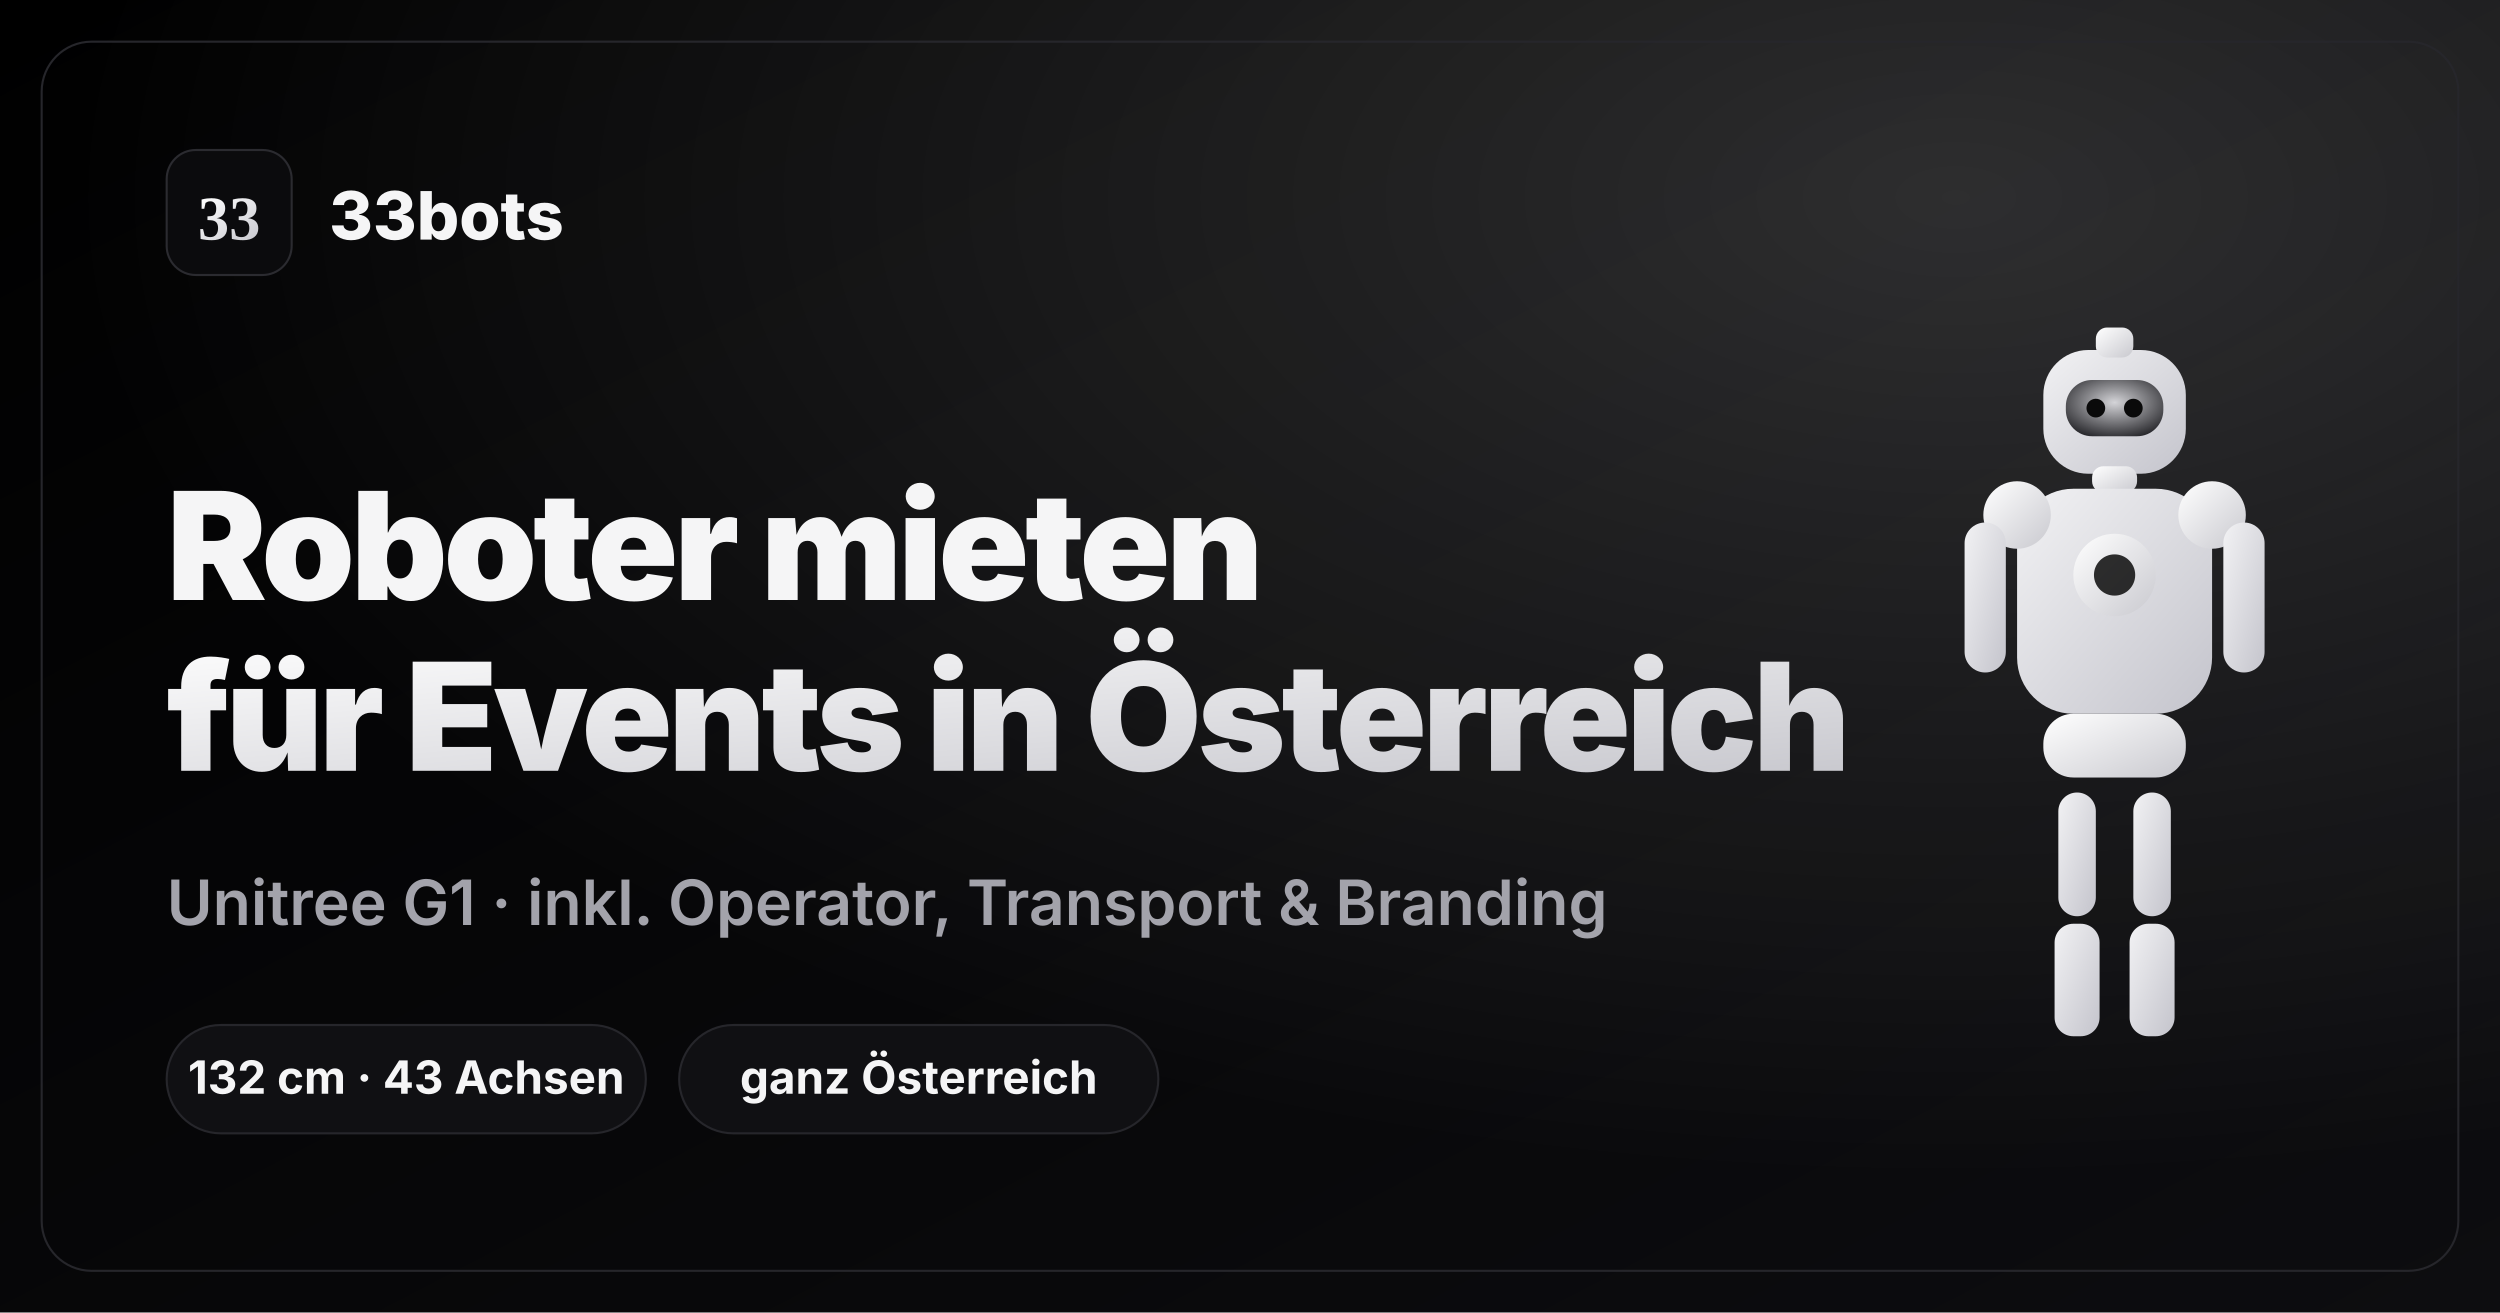
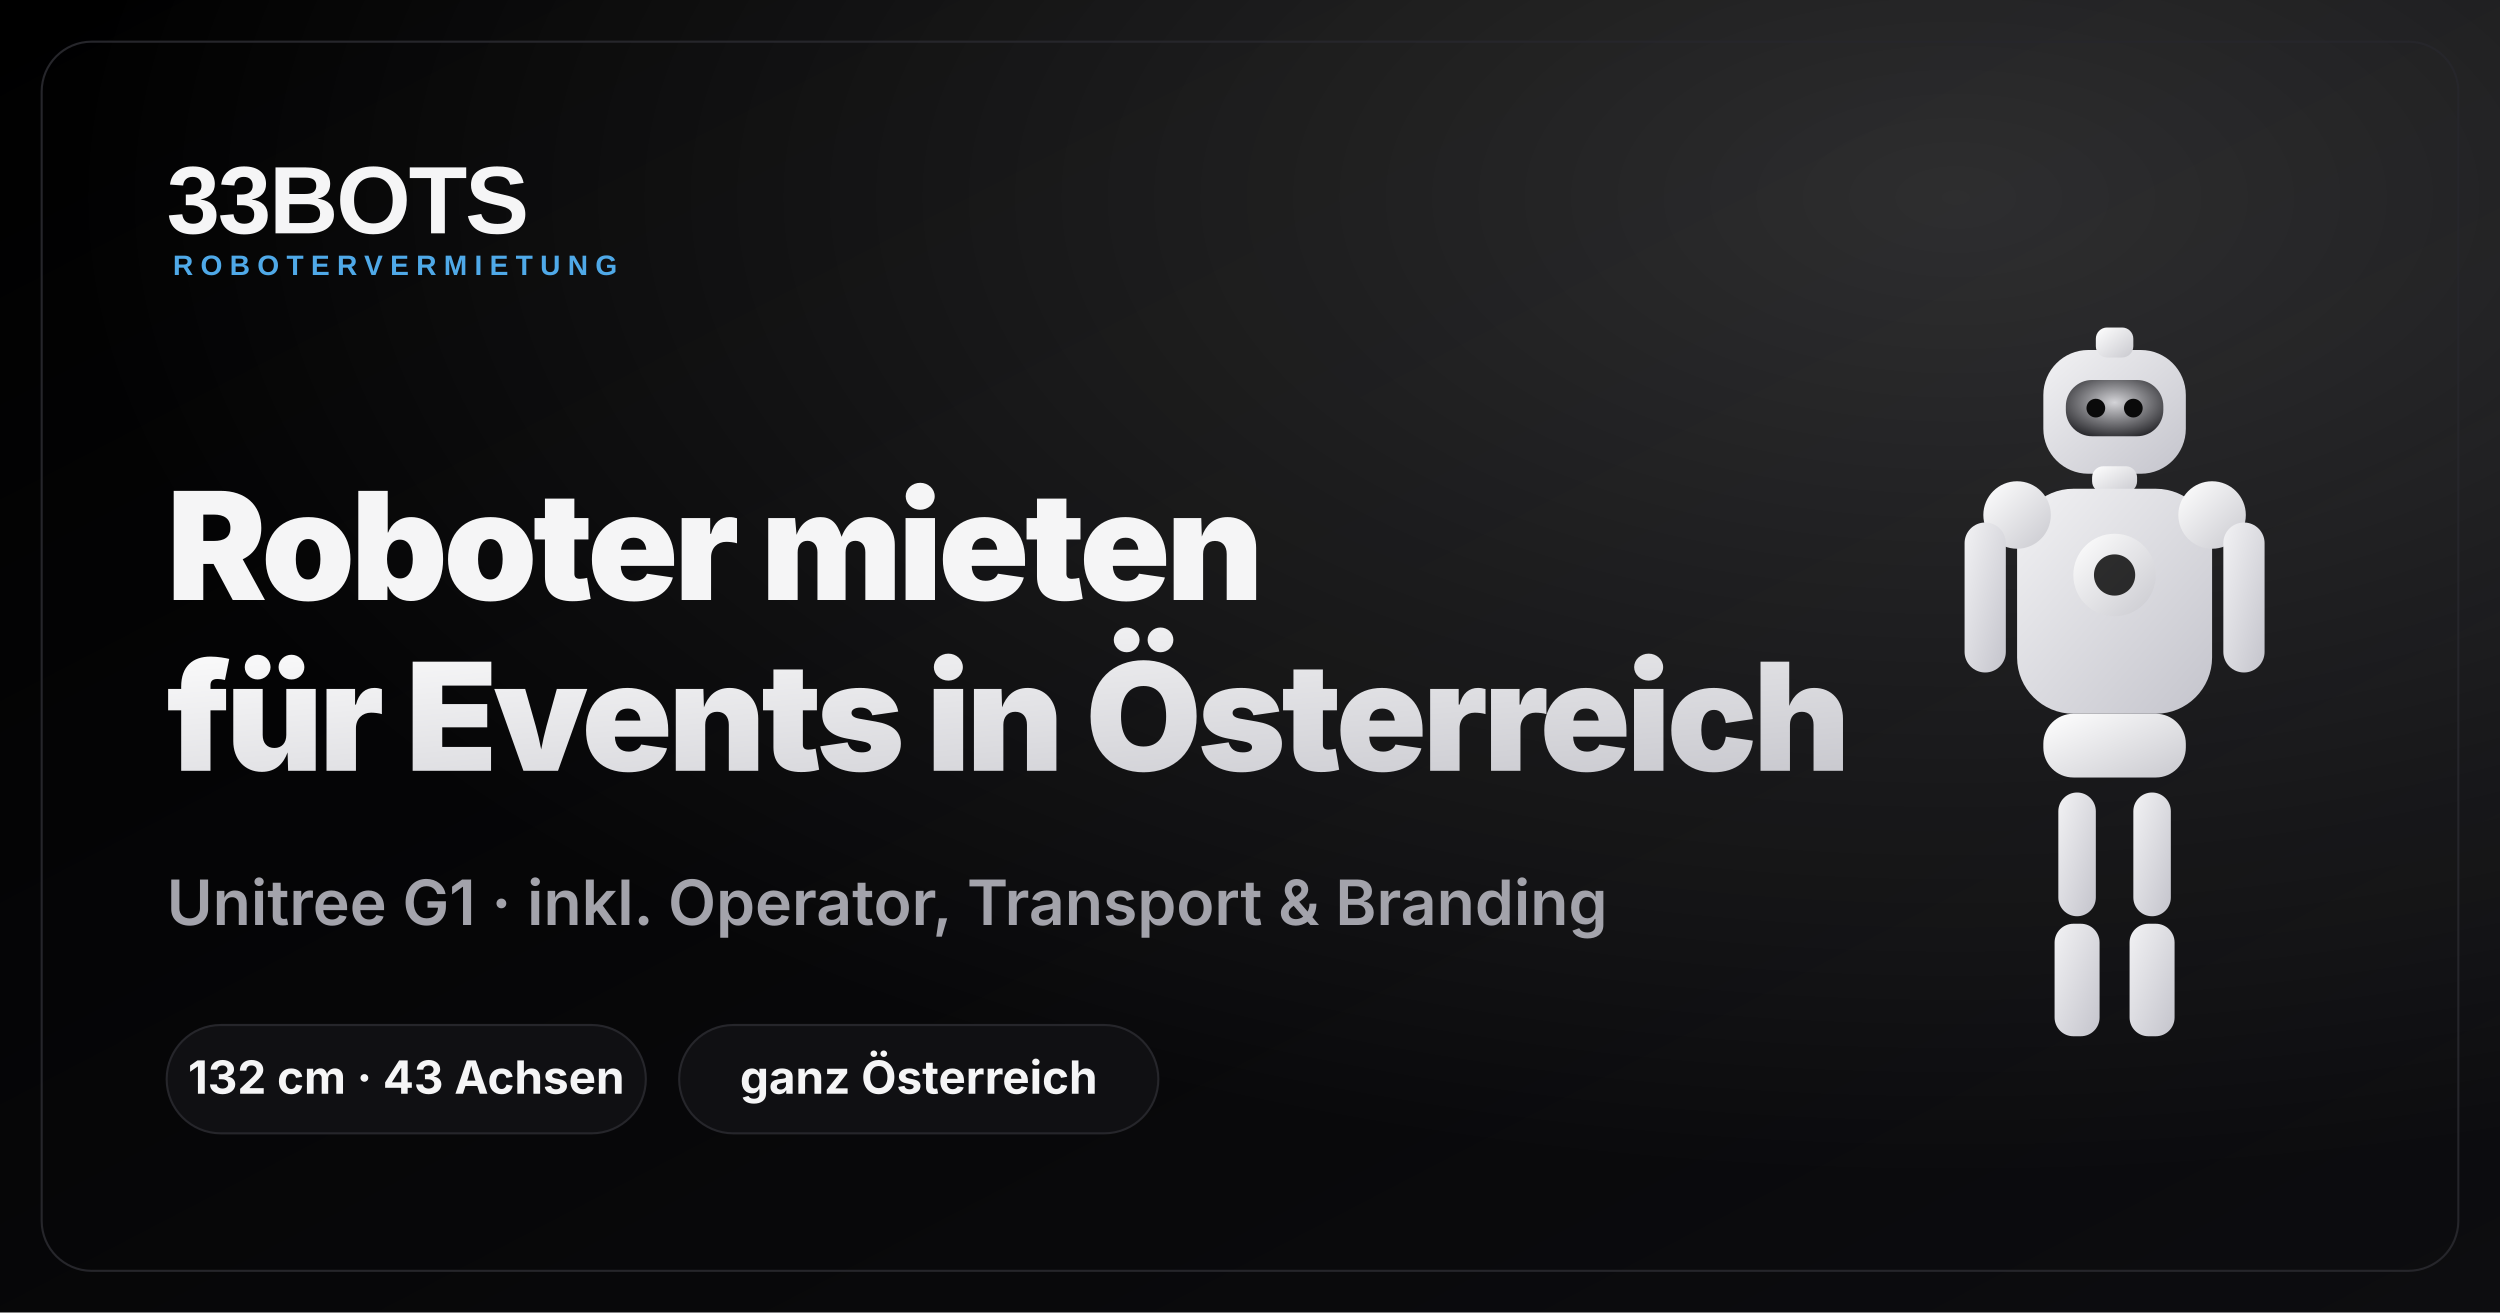
<svg xmlns="http://www.w3.org/2000/svg" width="1200" height="630" viewBox="0 0 1200 630" fill="none">
  <defs>
    <linearGradient id="bg" x1="0" y1="0" x2="1" y2="1">
      <stop offset="0" stop-color="#000000" />
      <stop offset="1" stop-color="#0d0d10" />
    </linearGradient>
    <linearGradient id="gold" x1="0" y1="0" x2="1" y2="1">
      <stop offset="0" stop-color="#ffffff" />
      <stop offset="1" stop-color="#c9c9cf" />
    </linearGradient>
    <radialGradient id="glow" cx="0.78" cy="0.15" r="0.75">
      <stop offset="0" stop-color="#ffffff" stop-opacity="0.16" />
      <stop offset="1" stop-color="#ffffff" stop-opacity="0" />
    </radialGradient>
    <linearGradient id="body" x1="0" y1="0" x2="1" y2="1">
      <stop offset="0" stop-color="#f2f2f4" />
      <stop offset="1" stop-color="#c4c4cc" />
    </linearGradient>
    <radialGradient id="visor" cx="0.5" cy="0.4" r="0.7">
      <stop offset="0" stop-color="#d4d4d8" />
      <stop offset="1" stop-color="#1c1c20" />
    </radialGradient>
  </defs>
  <rect width="1200" height="630" fill="url(#bg)" />
  <rect width="1200" height="630" fill="url(#glow)" />
  <rect x="20" y="20" width="1160" height="590" rx="24" fill="none" stroke="#26262b" stroke-width="1" />
-   <rect x="80" y="72" width="60" height="60" rx="14" fill="#0b0b0d" stroke="#2b2b30" />
-   <text x="110" y="115" font-family="Georgia, 'Times New Roman', serif" font-size="30" font-weight="700" fill="url(#gold)" text-anchor="middle">33</text>
-   <text x="158" y="115" font-family="Inter, Arial, sans-serif" font-size="32" font-weight="800" fill="#f5f5f6">33bots</text>
+   <text x="80" y="112" font-family="'Arial Black', Arial, Helvetica, sans-serif" font-size="46" font-weight="900" letter-spacing="-1" fill="#f5f5f6">33BOTS</text>
+   <text x="83" y="132" font-family="Arial, Helvetica, sans-serif" font-size="13.5" font-weight="700" letter-spacing="3.5" fill="#4fa9e8">ROBOTERVERMIETUNG</text>
  <text x="80" y="288" font-family="Inter, Arial, sans-serif" font-size="72" font-weight="900" fill="#f5f5f6" letter-spacing="-2">Roboter mieten</text>
  <text x="80" y="370" font-family="Inter, Arial, sans-serif" font-size="72" font-weight="900" fill="url(#gold)" letter-spacing="-2">für Events in Österreich</text>
  <text x="80" y="444" font-family="Inter, Arial, sans-serif" font-size="30" font-weight="600" fill="#a3a3ab">Unitree G1 · inkl. Operator, Transport &amp; Branding</text>
  <rect x="80" y="492" width="230" height="52" rx="26" fill="#101013" stroke="#26262b" />
  <text x="195" y="525" font-family="Inter, Arial, sans-serif" font-size="22" font-weight="700" fill="#f5f5f6" text-anchor="middle">132 cm · 43 Achsen</text>
  <rect x="326" y="492" width="230" height="52" rx="26" fill="#101013" stroke="#26262b" />
  <text x="441" y="525" font-family="Inter, Arial, sans-serif" font-size="22" font-weight="700" fill="#f5f5f6" text-anchor="middle">ganz Österreich</text>
  <g transform="translate(880, 150) scale(0.9)">
    <rect x="112" y="20" width="76" height="66" rx="24" fill="url(#body)" />
    <rect x="124" y="36" width="52" height="30" rx="14" fill="url(#visor)" />
    <circle cx="140" cy="51" r="5" fill="#0a0a0a" />
    <circle cx="160" cy="51" r="5" fill="#0a0a0a" />
    <rect x="140" y="8" width="20" height="16" rx="6" fill="url(#gold)" />
    <rect x="138" y="82" width="24" height="14" rx="6" fill="url(#gold)" />
    <rect x="98" y="94" width="104" height="120" rx="30" fill="url(#body)" />
    <circle cx="150" cy="140" r="22" fill="url(#gold)" />
    <circle cx="150" cy="140" r="11" fill="#0a0a0a" opacity="0.85" />
    <circle cx="98" cy="108" r="18" fill="url(#gold)" />
    <circle cx="202" cy="108" r="18" fill="url(#gold)" />
    <rect x="70" y="112" width="22" height="80" rx="11" fill="url(#body)" />
    <rect x="208" y="112" width="22" height="80" rx="11" fill="url(#body)" />
    <rect x="112" y="214" width="76" height="34" rx="16" fill="url(#gold)" />
    <rect x="120" y="256" width="20" height="66" rx="10" fill="url(#body)" />
    <rect x="160" y="256" width="20" height="66" rx="10" fill="url(#body)" />
    <rect x="118" y="326" width="24" height="60" rx="10" fill="url(#body)" />
    <rect x="158" y="326" width="24" height="60" rx="10" fill="url(#body)" />
  </g>
</svg>
